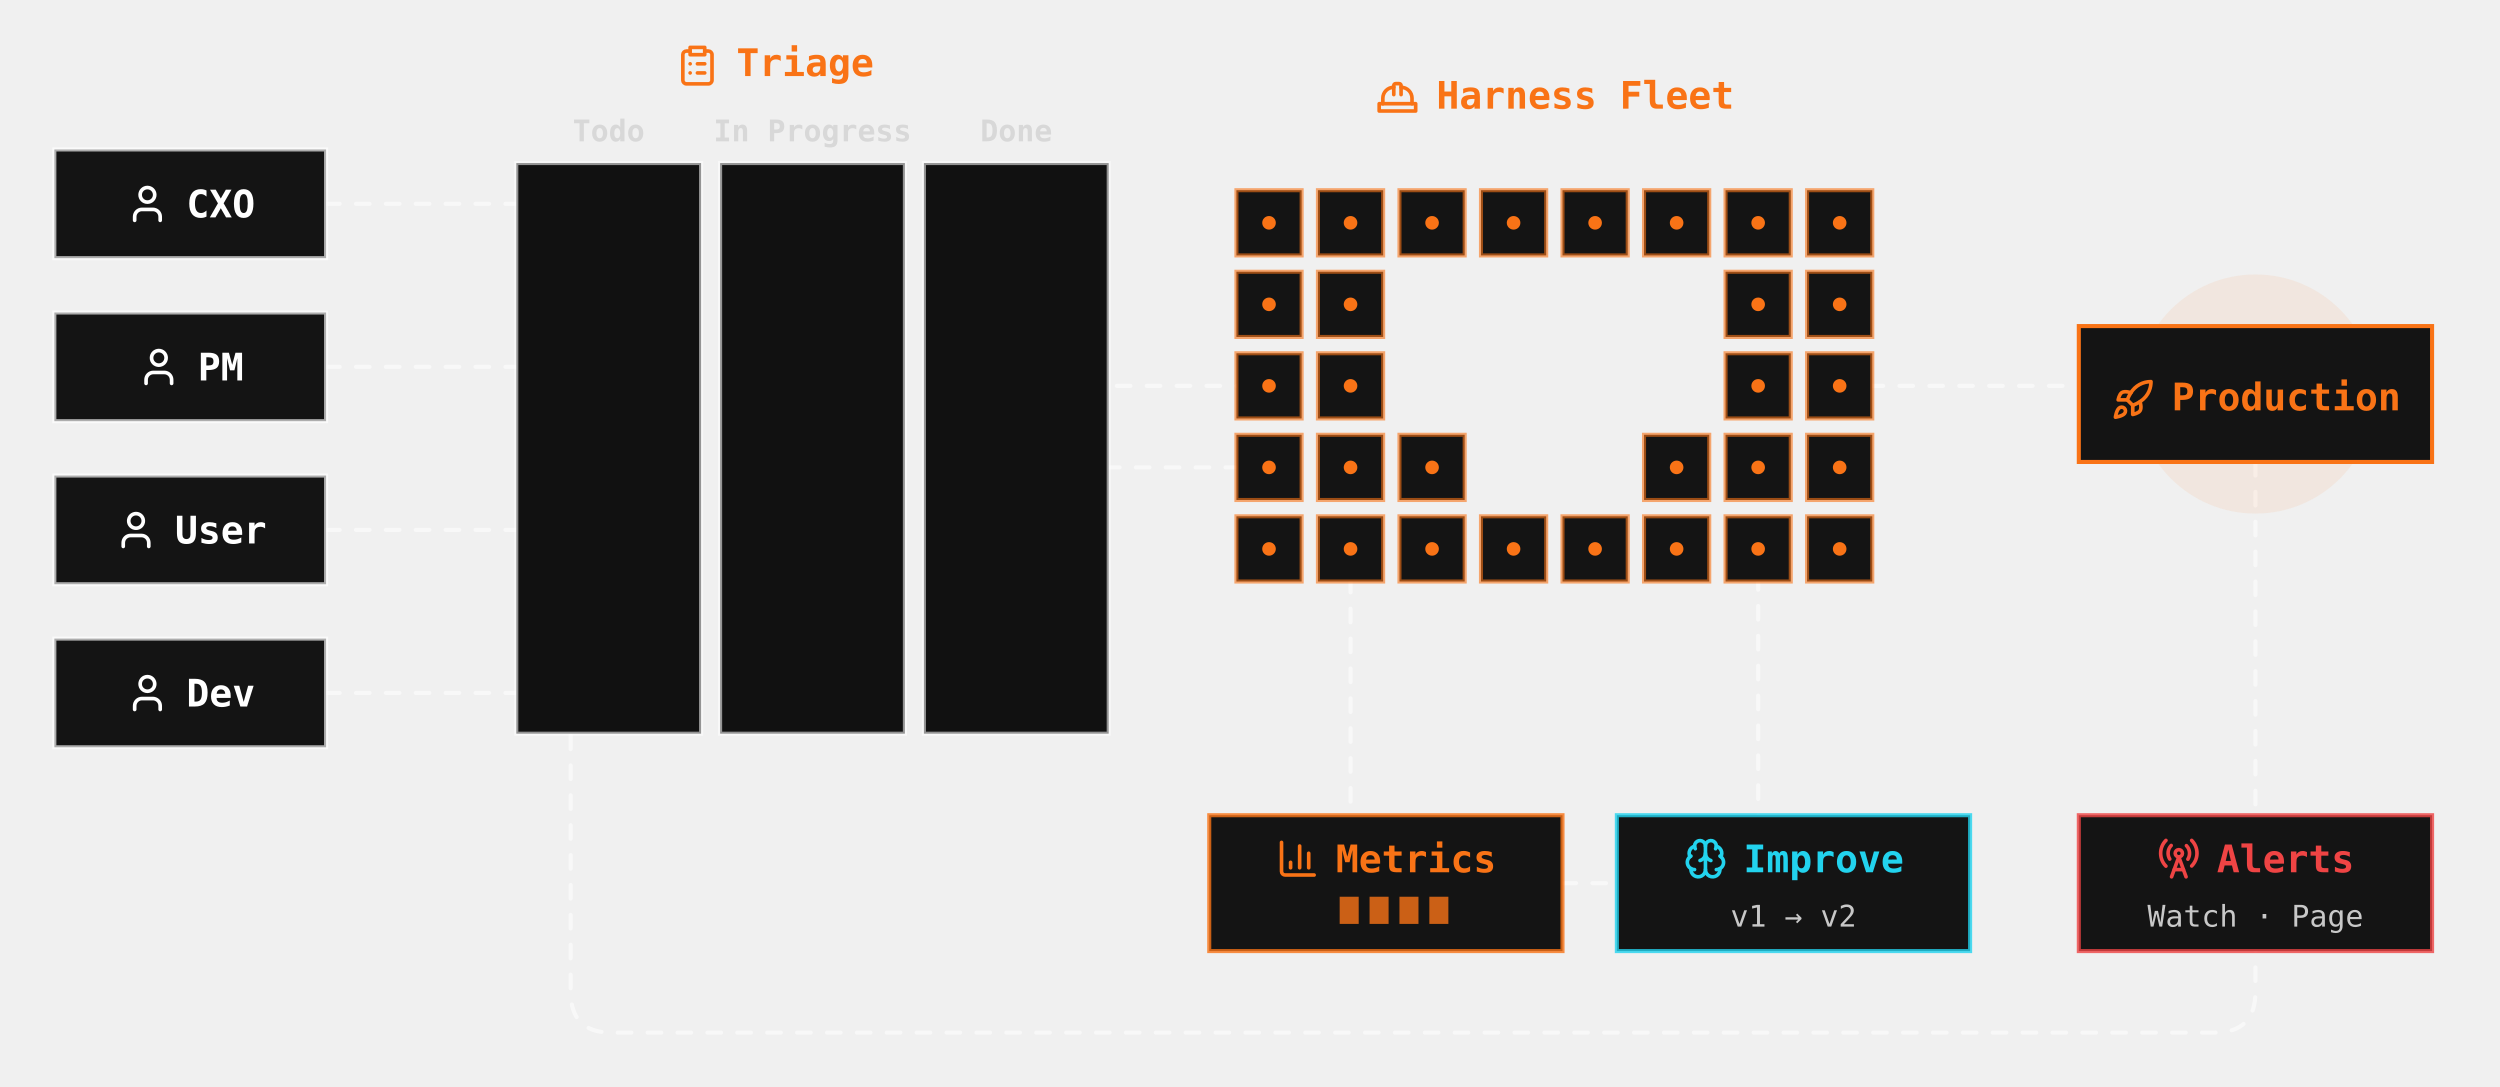
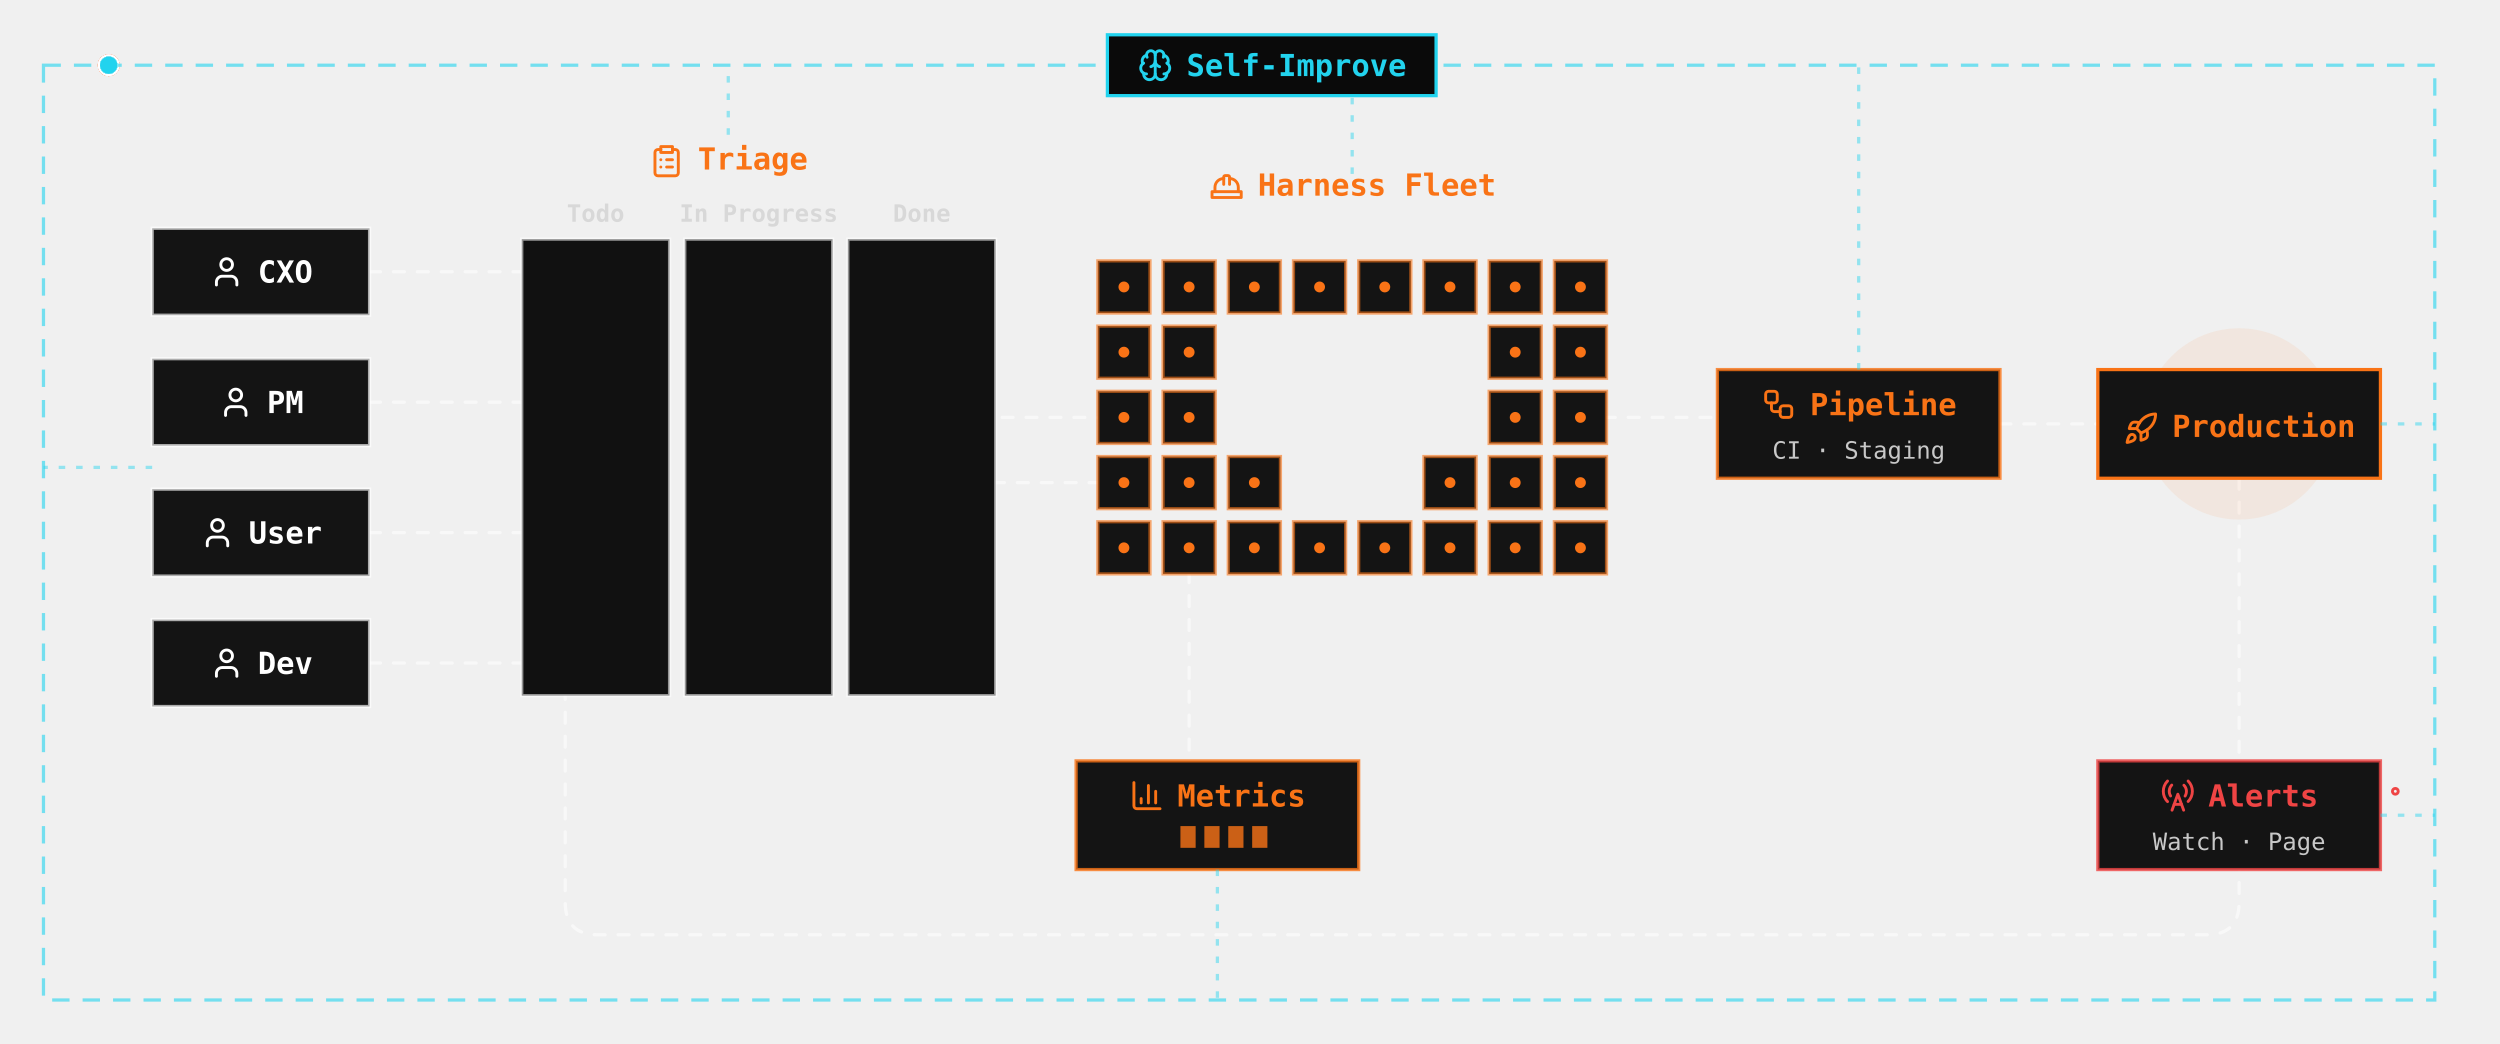
- <svg xmlns="http://www.w3.org/2000/svg" viewBox="0 20 920 400" font-family="Space Mono, ui-monospace, Menlo, monospace">
+ <svg xmlns="http://www.w3.org/2000/svg" viewBox="-50 -30 1150 480" font-family="Space Mono, ui-monospace, Menlo, monospace">
  <defs>
    <path id="u1" d="M120 95 H195" />
    <path id="u2" d="M120 155 H195" />
    <path id="u3" d="M120 215 H195" />
    <path id="u4" d="M120 275 H195" />
    <path id="bf" d="M400 162 H467" />
    <path id="fb" d="M467 192 H390" />
-     <path id="fs" d="M677 162 H770" />
-     <path id="so" d="M830 190 V330" />
-     <path id="ob" d="M830 365 V385 Q830 400 815 400 H225 Q210 400 210 385 V280" />
+     <path id="fs" d="M677 162 H745" />
+     <path id="pp" d="M870 165 H920" />
+     <path id="so" d="M980 190 V330" />
+     <path id="ob" d="M980 365 V385 Q980 400 965 400 H225 Q210 400 210 385 V280" />
    <path id="fm" d="M497 222 V325" />
-     <path id="mi" d="M575 345 H600" />
-     <path id="if" d="M647 325 V222" />
  </defs>
  <g fill="none" stroke="rgba(255,255,255,0.55)" stroke-width="1.5" stroke-dasharray="5 6" stroke-linecap="round">
    <use href="#u1" />
    <use href="#u2" />
    <use href="#u3" />
    <use href="#u4" />
    <use href="#bf" />
    <use href="#fb" />
    <use href="#fs" />
+     <use href="#pp" />
    <use href="#so" />
    <use href="#ob" />
    <use href="#fm" />
-     <use href="#mi" />
-     <use href="#if" />
    <animate attributeName="stroke-dashoffset" from="0" to="-22" dur="1s" repeatCount="indefinite" />
  </g>
  <circle r="5" fill="#f97316">
    <animateMotion dur="4s" begin="-0.5s" repeatCount="indefinite" keyPoints="0;1;1" keyTimes="0;0.5;1" calcMode="linear">
      <mpath href="#u1" />
    </animateMotion>
  </circle>
  <circle r="5" fill="#f97316">
    <animateMotion dur="5s" begin="-2s" repeatCount="indefinite" keyPoints="0;1;1" keyTimes="0;0.5;1" calcMode="linear">
      <mpath href="#u2" />
    </animateMotion>
  </circle>
  <circle r="5" fill="#f97316">
    <animateMotion dur="4.5s" begin="-3.5s" repeatCount="indefinite" keyPoints="0;1;1" keyTimes="0;0.5;1" calcMode="linear">
      <mpath href="#u3" />
    </animateMotion>
  </circle>
  <circle r="5" fill="#f97316">
    <animateMotion dur="5.5s" begin="-1.2s" repeatCount="indefinite" keyPoints="0;1;1" keyTimes="0;0.5;1" calcMode="linear">
      <mpath href="#u4" />
    </animateMotion>
  </circle>
  <circle r="5" fill="#f97316">
    <animateMotion dur="2s" begin="-0.3s" repeatCount="indefinite" keyPoints="0;1;1" keyTimes="0;0.5;1" calcMode="linear">
      <mpath href="#bf" />
    </animateMotion>
  </circle>
  <circle r="5" fill="#fff">
    <animateMotion dur="2.4s" begin="-1.2s" repeatCount="indefinite" keyPoints="0;1;1" keyTimes="0;0.5;1" calcMode="linear">
      <mpath href="#fb" />
    </animateMotion>
  </circle>
  <circle r="5" fill="#fff">
    <animateMotion dur="3s" begin="-1s" repeatCount="indefinite" keyPoints="0;1;1" keyTimes="0;0.5;1" calcMode="linear">
      <mpath href="#fs" />
    </animateMotion>
  </circle>
  <circle r="5" fill="#fff">
    <animateMotion dur="4s" begin="-2s" repeatCount="indefinite" keyPoints="0;1;1" keyTimes="0;0.5;1" calcMode="linear">
      <mpath href="#so" />
    </animateMotion>
  </circle>
  <circle r="5" fill="#ef4444">
    <animateMotion dur="12s" begin="-1s" repeatCount="indefinite" keyPoints="0;1;1" keyTimes="0;0.5;1" calcMode="linear">
      <mpath href="#ob" />
    </animateMotion>
  </circle>
  <circle r="5" fill="#fff">
    <animateMotion dur="3s" begin="-0.7s" repeatCount="indefinite" keyPoints="0;1;1" keyTimes="0;0.5;1" calcMode="linear">
      <mpath href="#fm" />
-     </animateMotion>
-   </circle>
-   <circle r="5" fill="#f97316">
-     <animateMotion dur="3s" begin="-1.5s" repeatCount="indefinite" keyPoints="0;1;1" keyTimes="0;0.5;1" calcMode="linear">
-       <mpath href="#mi" />
-     </animateMotion>
-   </circle>
-   <circle r="5" fill="#22d3ee">
-     <animateMotion dur="6s" begin="-2s" repeatCount="indefinite" keyPoints="0;1;1" keyTimes="0;0.5;1" calcMode="linear">
-       <mpath href="#if" />
    </animateMotion>
  </circle>
  <g transform="translate(248.6 36.1) scale(0.671)" fill="none" stroke="#f97316" stroke-width="2" stroke-linecap="round" stroke-linejoin="round">
    <rect width="8" height="4" x="8" y="2" rx="0" ry="1" />
    <path d="M16 4h2a2 2 0 0 1 2 2v14a2 2 0 0 1-2 2H6a2 2 0 0 1-2-2V6a2 2 0 0 1 2-2h2" />
    <path d="M12 11h4" />
    <path d="M12 16h4" />
    <path d="M8 11h.01" />
    <path d="M8 16h.01" />
  </g>
  <text x="271.0" y="48" font-size="14" font-weight="700" fill="#f97316">Triage</text>
  <rect x="20" y="75" width="100" height="40" rx="0" fill="#141414" stroke="#fff" stroke-width="1.5" stroke-opacity="0.65" />
  <rect x="20" y="75" width="100" height="40" rx="0" fill="rgba(255,255,255,0.1)" stroke="#fff" stroke-width="1.5" opacity="0">
    <animate attributeName="opacity" values="0;0.8;0;0" keyTimes="0;0.05;0.25;1" dur="4s" begin="-2.5s" repeatCount="indefinite" />
  </rect>
  <g transform="translate(46.2 87.0) scale(0.671)" fill="none" stroke="#fff" stroke-width="2" stroke-linecap="round" stroke-linejoin="round">
    <path d="M19 21v-2a4 4 0 0 0-4-4H9a4 4 0 0 0-4 4v2" />
    <circle cx="12" cy="7" r="4" />
  </g>
  <text x="68.6" y="100" font-size="14" font-weight="700" fill="#fff">CXO</text>
  <rect x="20" y="135" width="100" height="40" rx="0" fill="#141414" stroke="#fff" stroke-width="1.5" stroke-opacity="0.65" />
  <rect x="20" y="135" width="100" height="40" rx="0" fill="rgba(255,255,255,0.1)" stroke="#fff" stroke-width="1.5" opacity="0">
    <animate attributeName="opacity" values="0;0.8;0;0" keyTimes="0;0.05;0.25;1" dur="5s" begin="-4.5s" repeatCount="indefinite" />
  </rect>
  <g transform="translate(50.4 147.0) scale(0.671)" fill="none" stroke="#fff" stroke-width="2" stroke-linecap="round" stroke-linejoin="round">
    <path d="M19 21v-2a4 4 0 0 0-4-4H9a4 4 0 0 0-4 4v2" />
    <circle cx="12" cy="7" r="4" />
  </g>
  <text x="72.8" y="160" font-size="14" font-weight="700" fill="#fff">PM</text>
  <rect x="20" y="195" width="100" height="40" rx="0" fill="#141414" stroke="#fff" stroke-width="1.5" stroke-opacity="0.65" />
  <rect x="20" y="195" width="100" height="40" rx="0" fill="rgba(255,255,255,0.1)" stroke="#fff" stroke-width="1.5" opacity="0">
    <animate attributeName="opacity" values="0;0.8;0;0" keyTimes="0;0.05;0.25;1" dur="4.5s" begin="-5.75s" repeatCount="indefinite" />
  </rect>
  <g transform="translate(42.0 207.0) scale(0.671)" fill="none" stroke="#fff" stroke-width="2" stroke-linecap="round" stroke-linejoin="round">
    <path d="M19 21v-2a4 4 0 0 0-4-4H9a4 4 0 0 0-4 4v2" />
    <circle cx="12" cy="7" r="4" />
  </g>
  <text x="64.4" y="220" font-size="14" font-weight="700" fill="#fff">User</text>
  <rect x="20" y="255" width="100" height="40" rx="0" fill="#141414" stroke="#fff" stroke-width="1.5" stroke-opacity="0.65" />
  <rect x="20" y="255" width="100" height="40" rx="0" fill="rgba(255,255,255,0.1)" stroke="#fff" stroke-width="1.5" opacity="0">
    <animate attributeName="opacity" values="0;0.8;0;0" keyTimes="0;0.05;0.25;1" dur="5.5s" begin="-3.95s" repeatCount="indefinite" />
  </rect>
  <g transform="translate(46.2 267.0) scale(0.671)" fill="none" stroke="#fff" stroke-width="2" stroke-linecap="round" stroke-linejoin="round">
    <path d="M19 21v-2a4 4 0 0 0-4-4H9a4 4 0 0 0-4 4v2" />
    <circle cx="12" cy="7" r="4" />
  </g>
  <text x="68.6" y="280" font-size="14" font-weight="700" fill="#fff">Dev</text>
  <rect x="190" y="80" width="68" height="210" rx="0" fill="#111" stroke="rgba(255,255,255,0.55)" stroke-width="1.5" />
  <text x="224" y="72" text-anchor="middle" font-size="11" font-weight="700" fill="#d8d8d8">Todo</text>
  <rect x="265" y="80" width="68" height="210" rx="0" fill="#111" stroke="rgba(255,255,255,0.55)" stroke-width="1.5" />
  <text x="299" y="72" text-anchor="middle" font-size="11" font-weight="700" fill="#d8d8d8">In Progress</text>
  <rect x="340" y="80" width="68" height="210" rx="0" fill="#111" stroke="rgba(255,255,255,0.55)" stroke-width="1.5" />
  <text x="374" y="72" text-anchor="middle" font-size="11" font-weight="700" fill="#d8d8d8">Done</text>
  <g opacity="0">
    <animate attributeName="opacity" values="0;1;1;0" keyTimes="0;0.05;0.9;1" dur="12s" begin="-1s" repeatCount="indefinite" />
    <animateTransform attributeName="transform" type="translate" values="0 0;0 0;75 0;75 0;150 0;150 0" keyTimes="0;0.3;0.35;0.6;0.65;1" dur="12s" begin="-1s" repeatCount="indefinite" />
    <rect x="194" y="88" width="60" height="20" rx="0" fill="#141414" stroke="rgba(255,255,255,0.55)" />
    <rect x="194" y="88" width="4" height="20" fill="#f97316" />
    <text x="226" y="102" text-anchor="middle" font-size="11" fill="#fff">Req 41</text>
  </g>
  <g opacity="0">
    <animate attributeName="opacity" values="0;1;1;0" keyTimes="0;0.05;0.9;1" dur="12s" begin="-7s" repeatCount="indefinite" />
    <animateTransform attributeName="transform" type="translate" values="0 0;0 0;75 0;75 0;150 0;150 0" keyTimes="0;0.3;0.35;0.6;0.65;1" dur="12s" begin="-7s" repeatCount="indefinite" />
    <rect x="194" y="88" width="60" height="20" rx="0" fill="#141414" stroke="rgba(255,255,255,0.55)" />
    <rect x="194" y="88" width="4" height="20" fill="#f97316" />
    <text x="226" y="102" text-anchor="middle" font-size="11" fill="#fff">Req 45</text>
  </g>
  <g opacity="0">
    <animate attributeName="opacity" values="0;1;1;0" keyTimes="0;0.05;0.9;1" dur="12s" begin="-5s" repeatCount="indefinite" />
    <animateTransform attributeName="transform" type="translate" values="0 0;0 0;75 0;75 0;150 0;150 0" keyTimes="0;0.3;0.35;0.6;0.65;1" dur="12s" begin="-5s" repeatCount="indefinite" />
    <rect x="194" y="114" width="60" height="20" rx="0" fill="#141414" stroke="rgba(255,255,255,0.55)" />
    <rect x="194" y="114" width="4" height="20" fill="#f97316" />
    <text x="226" y="128" text-anchor="middle" font-size="11" fill="#fff">Req 42</text>
  </g>
  <g opacity="0">
    <animate attributeName="opacity" values="0;1;1;0" keyTimes="0;0.05;0.9;1" dur="12s" begin="-11s" repeatCount="indefinite" />
    <animateTransform attributeName="transform" type="translate" values="0 0;0 0;75 0;75 0;150 0;150 0" keyTimes="0;0.3;0.35;0.6;0.65;1" dur="12s" begin="-11s" repeatCount="indefinite" />
    <rect x="194" y="114" width="60" height="20" rx="0" fill="#141414" stroke="rgba(255,255,255,0.55)" />
    <rect x="194" y="114" width="4" height="20" fill="#ef4444" />
    <text x="226" y="128" text-anchor="middle" font-size="11" fill="#fff">Bug 52</text>
  </g>
  <g opacity="0">
    <animate attributeName="opacity" values="0;1;1;0" keyTimes="0;0.05;0.9;1" dur="12s" begin="-9s" repeatCount="indefinite" />
    <animateTransform attributeName="transform" type="translate" values="0 0;0 0;75 0;75 0;150 0;150 0" keyTimes="0;0.3;0.35;0.6;0.65;1" dur="12s" begin="-9s" repeatCount="indefinite" />
    <rect x="194" y="140" width="60" height="20" rx="0" fill="#141414" stroke="rgba(255,255,255,0.55)" />
    <rect x="194" y="140" width="4" height="20" fill="#f97316" />
    <text x="226" y="154" text-anchor="middle" font-size="11" fill="#fff">Req 43</text>
  </g>
  <g opacity="0">
    <animate attributeName="opacity" values="0;1;1;0" keyTimes="0;0.05;0.9;1" dur="12s" begin="-3s" repeatCount="indefinite" />
    <animateTransform attributeName="transform" type="translate" values="0 0;0 0;75 0;75 0;150 0;150 0" keyTimes="0;0.3;0.35;0.6;0.65;1" dur="12s" begin="-3s" repeatCount="indefinite" />
    <rect x="194" y="140" width="60" height="20" rx="0" fill="#141414" stroke="rgba(255,255,255,0.55)" />
    <rect x="194" y="140" width="4" height="20" fill="#f97316" />
    <text x="226" y="154" text-anchor="middle" font-size="11" fill="#fff">Req 46</text>
  </g>
  <g opacity="0">
    <animate attributeName="opacity" values="0;1;1;0" keyTimes="0;0.05;0.9;1" dur="12s" begin="-6s" repeatCount="indefinite" />
    <animateTransform attributeName="transform" type="translate" values="0 0;0 0;75 0;75 0;150 0;150 0" keyTimes="0;0.3;0.35;0.6;0.65;1" dur="12s" begin="-6s" repeatCount="indefinite" />
    <rect x="194" y="166" width="60" height="20" rx="0" fill="#141414" stroke="rgba(255,255,255,0.55)" />
    <rect x="194" y="166" width="4" height="20" fill="#ef4444" />
    <text x="226" y="180" text-anchor="middle" font-size="11" fill="#fff">Bug 51</text>
  </g>
  <g opacity="0">
    <animate attributeName="opacity" values="0;1;1;0" keyTimes="0;0.05;0.9;1" dur="12s" begin="-0.5s" repeatCount="indefinite" />
    <animateTransform attributeName="transform" type="translate" values="0 0;0 0;75 0;75 0;150 0;150 0" keyTimes="0;0.3;0.35;0.6;0.65;1" dur="12s" begin="-0.5s" repeatCount="indefinite" />
    <rect x="194" y="166" width="60" height="20" rx="0" fill="#141414" stroke="rgba(255,255,255,0.55)" />
    <rect x="194" y="166" width="4" height="20" fill="#f97316" />
    <text x="226" y="180" text-anchor="middle" font-size="11" fill="#fff">Req 47</text>
  </g>
  <g opacity="0">
    <animate attributeName="opacity" values="0;1;1;0" keyTimes="0;0.05;0.9;1" dur="12s" begin="-2.5s" repeatCount="indefinite" />
    <animateTransform attributeName="transform" type="translate" values="0 0;0 0;75 0;75 0;150 0;150 0" keyTimes="0;0.3;0.35;0.6;0.65;1" dur="12s" begin="-2.5s" repeatCount="indefinite" />
    <rect x="194" y="192" width="60" height="20" rx="0" fill="#141414" stroke="rgba(255,255,255,0.55)" />
    <rect x="194" y="192" width="4" height="20" fill="#f97316" />
    <text x="226" y="206" text-anchor="middle" font-size="11" fill="#fff">Req 44</text>
  </g>
  <g opacity="0">
    <animate attributeName="opacity" values="0;1;1;0" keyTimes="0;0.05;0.9;1" dur="12s" begin="-8.5s" repeatCount="indefinite" />
    <animateTransform attributeName="transform" type="translate" values="0 0;0 0;75 0;75 0;150 0;150 0" keyTimes="0;0.3;0.35;0.6;0.65;1" dur="12s" begin="-8.5s" repeatCount="indefinite" />
    <rect x="194" y="192" width="60" height="20" rx="0" fill="#141414" stroke="rgba(255,255,255,0.55)" />
    <rect x="194" y="192" width="4" height="20" fill="#f97316" />
    <text x="226" y="206" text-anchor="middle" font-size="11" fill="#fff">Req 48</text>
  </g>
  <g opacity="0">
    <animate attributeName="opacity" values="0;1;1;0" keyTimes="0;0.05;0.9;1" dur="12s" begin="-4s" repeatCount="indefinite" />
    <animateTransform attributeName="transform" type="translate" values="0 0;0 0;75 0;75 0;150 0;150 0" keyTimes="0;0.3;0.35;0.6;0.65;1" dur="12s" begin="-4s" repeatCount="indefinite" />
    <rect x="194" y="218" width="60" height="20" rx="0" fill="#141414" stroke="rgba(255,255,255,0.55)" />
    <rect x="194" y="218" width="4" height="20" fill="#f97316" />
    <text x="226" y="232" text-anchor="middle" font-size="11" fill="#fff">Req 49</text>
  </g>
  <g opacity="0">
    <animate attributeName="opacity" values="0;1;1;0" keyTimes="0;0.05;0.9;1" dur="12s" begin="-10s" repeatCount="indefinite" />
    <animateTransform attributeName="transform" type="translate" values="0 0;0 0;75 0;75 0;150 0;150 0" keyTimes="0;0.3;0.35;0.6;0.65;1" dur="12s" begin="-10s" repeatCount="indefinite" />
    <rect x="194" y="218" width="60" height="20" rx="0" fill="#141414" stroke="rgba(255,255,255,0.55)" />
    <rect x="194" y="218" width="4" height="20" fill="#f97316" />
    <text x="226" y="232" text-anchor="middle" font-size="11" fill="#fff">Req 50</text>
  </g>
  <g opacity="0">
    <animate attributeName="opacity" values="0;1;1;0" keyTimes="0;0.05;0.9;1" dur="12s" begin="-1.8s" repeatCount="indefinite" />
    <animateTransform attributeName="transform" type="translate" values="0 0;0 0;75 0;75 0;150 0;150 0" keyTimes="0;0.3;0.35;0.6;0.65;1" dur="12s" begin="-1.8s" repeatCount="indefinite" />
    <rect x="194" y="244" width="60" height="20" rx="0" fill="#141414" stroke="rgba(255,255,255,0.55)" />
    <rect x="194" y="244" width="4" height="20" fill="#ef4444" />
    <text x="226" y="258" text-anchor="middle" font-size="11" fill="#fff">Bug 53</text>
  </g>
  <g opacity="0">
    <animate attributeName="opacity" values="0;1;1;0" keyTimes="0;0.05;0.9;1" dur="12s" begin="-7.8s" repeatCount="indefinite" />
    <animateTransform attributeName="transform" type="translate" values="0 0;0 0;75 0;75 0;150 0;150 0" keyTimes="0;0.3;0.35;0.6;0.65;1" dur="12s" begin="-7.8s" repeatCount="indefinite" />
    <rect x="194" y="244" width="60" height="20" rx="0" fill="#141414" stroke="rgba(255,255,255,0.55)" />
    <rect x="194" y="244" width="4" height="20" fill="#f97316" />
    <text x="226" y="258" text-anchor="middle" font-size="11" fill="#fff">Req 54</text>
  </g>
  <g opacity="0">
    <animate attributeName="opacity" values="0;1;1;0" keyTimes="0;0.05;0.9;1" dur="12s" begin="-5.5s" repeatCount="indefinite" />
    <animateTransform attributeName="transform" type="translate" values="0 0;0 0;75 0;75 0;150 0;150 0" keyTimes="0;0.3;0.35;0.6;0.65;1" dur="12s" begin="-5.5s" repeatCount="indefinite" />
    <rect x="194" y="264" width="60" height="20" rx="0" fill="#141414" stroke="rgba(255,255,255,0.55)" />
    <rect x="194" y="264" width="4" height="20" fill="#f97316" />
    <text x="226" y="278" text-anchor="middle" font-size="11" fill="#fff">Req 55</text>
  </g>
  <g opacity="0">
    <animate attributeName="opacity" values="0;1;1;0" keyTimes="0;0.05;0.9;1" dur="12s" begin="-11.5s" repeatCount="indefinite" />
    <animateTransform attributeName="transform" type="translate" values="0 0;0 0;75 0;75 0;150 0;150 0" keyTimes="0;0.3;0.35;0.6;0.65;1" dur="12s" begin="-11.5s" repeatCount="indefinite" />
    <rect x="194" y="264" width="60" height="20" rx="0" fill="#141414" stroke="rgba(255,255,255,0.55)" />
    <rect x="194" y="264" width="4" height="20" fill="#f97316" />
    <text x="226" y="278" text-anchor="middle" font-size="11" fill="#fff">Req 56</text>
  </g>
  <g transform="translate(506.2 48.1) scale(0.671)" fill="none" stroke="#f97316" stroke-width="2" stroke-linecap="round" stroke-linejoin="round">
    <path d="M10 10V5a1 1 0 0 1 1-1h2a1 1 0 0 1 1 1v5" />
    <path d="M14 6a6 6 0 0 1 6 6v3" />
    <path d="M4 15v-3a6 6 0 0 1 6-6" />
    <rect x="2" y="15" width="20" height="4" rx="0" />
  </g>
  <text x="528.6" y="60" font-size="14" font-weight="700" fill="#f97316">Harness Fleet</text>
  <g>
    <rect x="455" y="90" width="24" height="24" rx="0" fill="#141414" stroke="#f97316" stroke-width="1.5" stroke-opacity="0.6" />
    <circle cx="467" cy="102" r="2.5" fill="#f97316">
      <animate attributeName="opacity" values="1;0.2;1" dur="1.0s" repeatCount="indefinite" />
    </circle>
  </g>
  <g>
    <rect x="485" y="90" width="24" height="24" rx="0" fill="#141414" stroke="#f97316" stroke-width="1.5" stroke-opacity="0.6" />
    <circle cx="497" cy="102" r="2.5" fill="#f97316">
      <animate attributeName="opacity" values="1;0.2;1" dur="1.2s" repeatCount="indefinite" />
    </circle>
  </g>
  <g>
    <rect x="515" y="90" width="24" height="24" rx="0" fill="#141414" stroke="#f97316" stroke-width="1.5" stroke-opacity="0.6" />
    <circle cx="527" cy="102" r="2.5" fill="#f97316">
      <animate attributeName="opacity" values="1;0.2;1" dur="1.4s" repeatCount="indefinite" />
    </circle>
  </g>
  <g>
    <rect x="545" y="90" width="24" height="24" rx="0" fill="#141414" stroke="#f97316" stroke-width="1.5" stroke-opacity="0.6" />
    <circle cx="557" cy="102" r="2.5" fill="#f97316">
      <animate attributeName="opacity" values="1;0.2;1" dur="1.6s" repeatCount="indefinite" />
    </circle>
  </g>
  <g>
    <rect x="575" y="90" width="24" height="24" rx="0" fill="#141414" stroke="#f97316" stroke-width="1.5" stroke-opacity="0.6" />
    <circle cx="587" cy="102" r="2.5" fill="#f97316">
      <animate attributeName="opacity" values="1;0.2;1" dur="1.8s" repeatCount="indefinite" />
    </circle>
  </g>
  <g>
    <rect x="605" y="90" width="24" height="24" rx="0" fill="#141414" stroke="#f97316" stroke-width="1.5" stroke-opacity="0.6" />
    <circle cx="617" cy="102" r="2.5" fill="#f97316">
      <animate attributeName="opacity" values="1;0.2;1" dur="2.0s" repeatCount="indefinite" />
    </circle>
  </g>
  <g>
    <rect x="635" y="90" width="24" height="24" rx="0" fill="#141414" stroke="#f97316" stroke-width="1.5" stroke-opacity="0.6" />
    <circle cx="647" cy="102" r="2.5" fill="#f97316">
      <animate attributeName="opacity" values="1;0.2;1" dur="0.8s" repeatCount="indefinite" />
    </circle>
  </g>
  <g>
    <rect x="665" y="90" width="24" height="24" rx="0" fill="#141414" stroke="#f97316" stroke-width="1.5" stroke-opacity="0.6" />
    <circle cx="677" cy="102" r="2.5" fill="#f97316">
      <animate attributeName="opacity" values="1;0.2;1" dur="1.0s" repeatCount="indefinite" />
    </circle>
  </g>
  <g>
    <rect x="455" y="120" width="24" height="24" rx="0" fill="#141414" stroke="#f97316" stroke-width="1.5" stroke-opacity="0.6" />
    <circle cx="467" cy="132" r="2.5" fill="#f97316">
      <animate attributeName="opacity" values="1;0.2;1" dur="1.2s" repeatCount="indefinite" />
    </circle>
  </g>
  <g>
    <rect x="485" y="120" width="24" height="24" rx="0" fill="#141414" stroke="#f97316" stroke-width="1.5" stroke-opacity="0.6" />
    <circle cx="497" cy="132" r="2.5" fill="#f97316">
      <animate attributeName="opacity" values="1;0.2;1" dur="1.4s" repeatCount="indefinite" />
    </circle>
  </g>
  <g>
    <rect x="635" y="120" width="24" height="24" rx="0" fill="#141414" stroke="#f97316" stroke-width="1.5" stroke-opacity="0.6" />
    <circle cx="647" cy="132" r="2.5" fill="#f97316">
      <animate attributeName="opacity" values="1;0.2;1" dur="1.6s" repeatCount="indefinite" />
    </circle>
  </g>
  <g>
    <rect x="665" y="120" width="24" height="24" rx="0" fill="#141414" stroke="#f97316" stroke-width="1.5" stroke-opacity="0.6" />
    <circle cx="677" cy="132" r="2.5" fill="#f97316">
      <animate attributeName="opacity" values="1;0.2;1" dur="1.8s" repeatCount="indefinite" />
    </circle>
  </g>
  <g>
    <rect x="455" y="150" width="24" height="24" rx="0" fill="#141414" stroke="#f97316" stroke-width="1.5" stroke-opacity="0.6" />
    <circle cx="467" cy="162" r="2.5" fill="#f97316">
      <animate attributeName="opacity" values="1;0.2;1" dur="2.0s" repeatCount="indefinite" />
    </circle>
  </g>
  <g>
    <rect x="485" y="150" width="24" height="24" rx="0" fill="#141414" stroke="#f97316" stroke-width="1.5" stroke-opacity="0.6" />
    <circle cx="497" cy="162" r="2.5" fill="#f97316">
      <animate attributeName="opacity" values="1;0.2;1" dur="0.8s" repeatCount="indefinite" />
    </circle>
  </g>
  <g>
    <rect x="635" y="150" width="24" height="24" rx="0" fill="#141414" stroke="#f97316" stroke-width="1.5" stroke-opacity="0.6" />
    <circle cx="647" cy="162" r="2.5" fill="#f97316">
      <animate attributeName="opacity" values="1;0.2;1" dur="1.0s" repeatCount="indefinite" />
    </circle>
  </g>
  <g>
    <rect x="665" y="150" width="24" height="24" rx="0" fill="#141414" stroke="#f97316" stroke-width="1.5" stroke-opacity="0.6" />
    <circle cx="677" cy="162" r="2.5" fill="#f97316">
      <animate attributeName="opacity" values="1;0.2;1" dur="1.2s" repeatCount="indefinite" />
    </circle>
  </g>
  <g>
    <rect x="455" y="180" width="24" height="24" rx="0" fill="#141414" stroke="#f97316" stroke-width="1.5" stroke-opacity="0.6" />
    <circle cx="467" cy="192" r="2.5" fill="#f97316">
      <animate attributeName="opacity" values="1;0.2;1" dur="1.4s" repeatCount="indefinite" />
    </circle>
  </g>
  <g>
    <rect x="485" y="180" width="24" height="24" rx="0" fill="#141414" stroke="#f97316" stroke-width="1.5" stroke-opacity="0.6" />
    <circle cx="497" cy="192" r="2.5" fill="#f97316">
      <animate attributeName="opacity" values="1;0.2;1" dur="1.6s" repeatCount="indefinite" />
    </circle>
  </g>
  <g>
    <rect x="515" y="180" width="24" height="24" rx="0" fill="#141414" stroke="#f97316" stroke-width="1.5" stroke-opacity="0.6" />
    <circle cx="527" cy="192" r="2.5" fill="#f97316">
      <animate attributeName="opacity" values="1;0.2;1" dur="1.8s" repeatCount="indefinite" />
    </circle>
  </g>
  <g>
    <rect x="605" y="180" width="24" height="24" rx="0" fill="#141414" stroke="#f97316" stroke-width="1.5" stroke-opacity="0.6" />
    <circle cx="617" cy="192" r="2.5" fill="#f97316">
      <animate attributeName="opacity" values="1;0.2;1" dur="2.0s" repeatCount="indefinite" />
    </circle>
  </g>
  <g>
    <rect x="635" y="180" width="24" height="24" rx="0" fill="#141414" stroke="#f97316" stroke-width="1.5" stroke-opacity="0.6" />
    <circle cx="647" cy="192" r="2.5" fill="#f97316">
      <animate attributeName="opacity" values="1;0.2;1" dur="0.8s" repeatCount="indefinite" />
    </circle>
  </g>
  <g>
    <rect x="665" y="180" width="24" height="24" rx="0" fill="#141414" stroke="#f97316" stroke-width="1.5" stroke-opacity="0.6" />
    <circle cx="677" cy="192" r="2.5" fill="#f97316">
      <animate attributeName="opacity" values="1;0.2;1" dur="1.0s" repeatCount="indefinite" />
    </circle>
  </g>
  <g>
    <rect x="455" y="210" width="24" height="24" rx="0" fill="#141414" stroke="#f97316" stroke-width="1.5" stroke-opacity="0.6" />
    <circle cx="467" cy="222" r="2.5" fill="#f97316">
      <animate attributeName="opacity" values="1;0.2;1" dur="1.2s" repeatCount="indefinite" />
    </circle>
  </g>
  <g>
    <rect x="485" y="210" width="24" height="24" rx="0" fill="#141414" stroke="#f97316" stroke-width="1.5" stroke-opacity="0.6" />
    <circle cx="497" cy="222" r="2.5" fill="#f97316">
      <animate attributeName="opacity" values="1;0.2;1" dur="1.4s" repeatCount="indefinite" />
    </circle>
  </g>
  <g>
    <rect x="515" y="210" width="24" height="24" rx="0" fill="#141414" stroke="#f97316" stroke-width="1.5" stroke-opacity="0.6" />
    <circle cx="527" cy="222" r="2.5" fill="#f97316">
      <animate attributeName="opacity" values="1;0.2;1" dur="1.6s" repeatCount="indefinite" />
    </circle>
  </g>
  <g>
    <rect x="545" y="210" width="24" height="24" rx="0" fill="#141414" stroke="#f97316" stroke-width="1.5" stroke-opacity="0.6" />
    <circle cx="557" cy="222" r="2.5" fill="#f97316">
      <animate attributeName="opacity" values="1;0.2;1" dur="1.8s" repeatCount="indefinite" />
    </circle>
  </g>
  <g>
    <rect x="575" y="210" width="24" height="24" rx="0" fill="#141414" stroke="#f97316" stroke-width="1.5" stroke-opacity="0.6" />
    <circle cx="587" cy="222" r="2.5" fill="#f97316">
      <animate attributeName="opacity" values="1;0.2;1" dur="2.0s" repeatCount="indefinite" />
    </circle>
  </g>
  <g>
    <rect x="605" y="210" width="24" height="24" rx="0" fill="#141414" stroke="#f97316" stroke-width="1.5" stroke-opacity="0.6" />
    <circle cx="617" cy="222" r="2.5" fill="#f97316">
      <animate attributeName="opacity" values="1;0.2;1" dur="0.8s" repeatCount="indefinite" />
    </circle>
  </g>
  <g>
    <rect x="635" y="210" width="24" height="24" rx="0" fill="#141414" stroke="#f97316" stroke-width="1.5" stroke-opacity="0.6" />
    <circle cx="647" cy="222" r="2.5" fill="#f97316">
      <animate attributeName="opacity" values="1;0.2;1" dur="1.0s" repeatCount="indefinite" />
    </circle>
  </g>
  <g>
    <rect x="665" y="210" width="24" height="24" rx="0" fill="#141414" stroke="#f97316" stroke-width="1.5" stroke-opacity="0.6" />
    <circle cx="677" cy="222" r="2.5" fill="#f97316">
      <animate attributeName="opacity" values="1;0.2;1" dur="1.2s" repeatCount="indefinite" />
    </circle>
  </g>
  <g opacity="0">
    <animate attributeName="opacity" values="0;0;1;1;0;0" keyTimes="0;0.00;0.04;0.60;0.64;1" dur="12s" begin="-2s" repeatCount="indefinite" />
    <rect x="545" y="150" width="24" height="24" rx="0" fill="#141414" stroke="#f97316" stroke-width="1.5" stroke-opacity="0.6" />
    <circle cx="557" cy="162" r="2.5" fill="#f97316">
      <animate attributeName="opacity" values="1;0.2;1" dur="1.4s" repeatCount="indefinite" />
    </circle>
  </g>
  <g opacity="0">
    <animate attributeName="opacity" values="0;0;1;1;0;0" keyTimes="0;0.03;0.07;0.62;0.66;1" dur="12s" begin="-2s" repeatCount="indefinite" />
    <rect x="575" y="150" width="24" height="24" rx="0" fill="#141414" stroke="#f97316" stroke-width="1.5" stroke-opacity="0.6" />
    <circle cx="587" cy="162" r="2.5" fill="#f97316">
      <animate attributeName="opacity" values="1;0.2;1" dur="1.6s" repeatCount="indefinite" />
    </circle>
  </g>
  <g opacity="0">
    <animate attributeName="opacity" values="0;0;1;1;0;0" keyTimes="0;0.06;0.10;0.64;0.68;1" dur="12s" begin="-2s" repeatCount="indefinite" />
    <rect x="545" y="120" width="24" height="24" rx="0" fill="#141414" stroke="#f97316" stroke-width="1.5" stroke-opacity="0.6" />
    <circle cx="557" cy="132" r="2.5" fill="#f97316">
      <animate attributeName="opacity" values="1;0.2;1" dur="1.8s" repeatCount="indefinite" />
    </circle>
  </g>
  <g opacity="0">
    <animate attributeName="opacity" values="0;0;1;1;0;0" keyTimes="0;0.09;0.13;0.66;0.70;1" dur="12s" begin="-2s" repeatCount="indefinite" />
    <rect x="575" y="120" width="24" height="24" rx="0" fill="#141414" stroke="#f97316" stroke-width="1.5" stroke-opacity="0.6" />
    <circle cx="587" cy="132" r="2.5" fill="#f97316">
      <animate attributeName="opacity" values="1;0.2;1" dur="2.0s" repeatCount="indefinite" />
    </circle>
  </g>
  <g opacity="0">
    <animate attributeName="opacity" values="0;0;1;1;0;0" keyTimes="0;0.12;0.16;0.68;0.72;1" dur="12s" begin="-2s" repeatCount="indefinite" />
    <rect x="545" y="180" width="24" height="24" rx="0" fill="#141414" stroke="#f97316" stroke-width="1.5" stroke-opacity="0.6" />
    <circle cx="557" cy="192" r="2.5" fill="#f97316">
      <animate attributeName="opacity" values="1;0.2;1" dur="0.8s" repeatCount="indefinite" />
    </circle>
  </g>
  <g opacity="0">
    <animate attributeName="opacity" values="0;0;1;1;0;0" keyTimes="0;0.15;0.19;0.70;0.74;1" dur="12s" begin="-2s" repeatCount="indefinite" />
    <rect x="575" y="180" width="24" height="24" rx="0" fill="#141414" stroke="#f97316" stroke-width="1.5" stroke-opacity="0.6" />
    <circle cx="587" cy="192" r="2.5" fill="#f97316">
      <animate attributeName="opacity" values="1;0.2;1" dur="1.0s" repeatCount="indefinite" />
    </circle>
  </g>
  <g opacity="0">
    <animate attributeName="opacity" values="0;0;1;1;0;0" keyTimes="0;0.18;0.22;0.72;0.76;1" dur="12s" begin="-2s" repeatCount="indefinite" />
    <rect x="515" y="150" width="24" height="24" rx="0" fill="#141414" stroke="#f97316" stroke-width="1.5" stroke-opacity="0.6" />
    <circle cx="527" cy="162" r="2.5" fill="#f97316">
      <animate attributeName="opacity" values="1;0.2;1" dur="1.2s" repeatCount="indefinite" />
    </circle>
  </g>
  <g opacity="0">
    <animate attributeName="opacity" values="0;0;1;1;0;0" keyTimes="0;0.21;0.25;0.74;0.78;1" dur="12s" begin="-2s" repeatCount="indefinite" />
    <rect x="605" y="150" width="24" height="24" rx="0" fill="#141414" stroke="#f97316" stroke-width="1.5" stroke-opacity="0.6" />
    <circle cx="617" cy="162" r="2.5" fill="#f97316">
      <animate attributeName="opacity" values="1;0.2;1" dur="1.4s" repeatCount="indefinite" />
    </circle>
  </g>
  <g opacity="0">
    <animate attributeName="opacity" values="0;0;1;1;0;0" keyTimes="0;0.24;0.28;0.76;0.80;1" dur="12s" begin="-2s" repeatCount="indefinite" />
    <rect x="515" y="120" width="24" height="24" rx="0" fill="#141414" stroke="#f97316" stroke-width="1.5" stroke-opacity="0.6" />
    <circle cx="527" cy="132" r="2.5" fill="#f97316">
      <animate attributeName="opacity" values="1;0.2;1" dur="1.6s" repeatCount="indefinite" />
    </circle>
  </g>
  <g opacity="0">
    <animate attributeName="opacity" values="0;0;1;1;0;0" keyTimes="0;0.27;0.31;0.78;0.82;1" dur="12s" begin="-2s" repeatCount="indefinite" />
    <rect x="605" y="120" width="24" height="24" rx="0" fill="#141414" stroke="#f97316" stroke-width="1.5" stroke-opacity="0.6" />
    <circle cx="617" cy="132" r="2.5" fill="#f97316">
      <animate attributeName="opacity" values="1;0.2;1" dur="1.8s" repeatCount="indefinite" />
    </circle>
  </g>
  <rect x="605" y="90" width="24" height="24" rx="0" fill="rgba(239,68,68,0.25)" stroke="#ef4444" stroke-width="1.5" opacity="0">
    <animate attributeName="opacity" values="0;0;1;1;0;0" keyTimes="0;0.3;0.32;0.5;0.55;1" dur="12s" begin="-3s" repeatCount="indefinite" />
  </rect>
  <g transform="translate(611 96) scale(0.5)" fill="none" stroke="#ef4444" stroke-width="3" stroke-linecap="round" opacity="0">
    <path d="M18 6 6 18" />
    <path d="m6 6 12 12" />
    <animate attributeName="opacity" values="0;0;1;1;0;0" keyTimes="0;0.3;0.32;0.5;0.55;1" dur="12s" begin="-3s" repeatCount="indefinite" />
  </g>
  <rect x="448" y="83" width="248" height="158" rx="0" fill="rgba(34,211,238,0.08)" stroke="#22d3ee" stroke-width="1.5" opacity="0">
    <animate attributeName="opacity" values="0;0;0.8;0;0" keyTimes="0;0.5;0.53;0.7;1" dur="6s" begin="-2s" repeatCount="indefinite" />
  </rect>
-   <circle cx="830" cy="165" r="44" fill="#f97316" opacity="0.08">
+   <circle cx="980" cy="165" r="44" fill="#f97316" opacity="0.08">
    <animate attributeName="r" values="36;48;36" dur="3s" repeatCount="indefinite" />
  </circle>
-   <rect x="765" y="140" width="130" height="50" rx="0" fill="#141414" stroke="#f97316" stroke-width="1.5" stroke-opacity="1" />
-   <rect x="765" y="140" width="130" height="50" rx="0" fill="rgba(249,115,22,0.1)" stroke="#f97316" stroke-width="1.5" opacity="0">
+   <rect x="915" y="140" width="130" height="50" rx="0" fill="#141414" stroke="#f97316" stroke-width="1.5" stroke-opacity="1" />
+   <rect x="915" y="140" width="130" height="50" rx="0" fill="rgba(249,115,22,0.1)" stroke="#f97316" stroke-width="1.5" opacity="0">
    <animate attributeName="opacity" values="0;0;0.7;0;0" keyTimes="0;0.5;0.52;0.75;1" dur="3s" begin="-1s" repeatCount="indefinite" />
  </rect>
-   <g transform="translate(776.8 159.1) scale(0.671)" fill="none" stroke="#f97316" stroke-width="2" stroke-linecap="round" stroke-linejoin="round">
+   <g transform="translate(926.8 159.1) scale(0.671)" fill="none" stroke="#f97316" stroke-width="2" stroke-linecap="round" stroke-linejoin="round">
    <path d="M12 15v5s3.03-.55 4-2c1.08-1.62 0-5 0-5" />
    <path d="M4.5 16.5c-1.5 1.26-2 5-2 5s3.74-.5 5-2c.71-.84.7-2.13-.09-2.91a2.18 2.18 0 0 0-2.91-.09" />
    <path d="M9 12a22 22 0 0 1 2-3.95A12.88 12.88 0 0 1 22 2c0 2.72-.78 7.5-6 11a22.4 22.4 0 0 1-4 2z" />
    <path d="M9 12H4s.55-3.03 2-4c1.62-1.08 5 .05 5 .05" />
  </g>
-   <text x="799.2" y="171" font-size="14" font-weight="700" fill="#f97316">Production</text>
+   <text x="949.2" y="171" font-size="14" font-weight="700" fill="#f97316">Production</text>
  <rect x="445" y="320" width="130" height="50" rx="0" fill="#141414" stroke="#f97316" stroke-width="1.5" stroke-opacity="0.8" />
  <g transform="translate(469.6 328) scale(0.667)" fill="none" stroke="#f97316" stroke-width="2" stroke-linecap="round" stroke-linejoin="round">
    <path d="M3 3v16a2 2 0 0 0 2 2h16" />
    <path d="M18 17V9" />
    <path d="M13 17V5" />
    <path d="M8 17v-3" />
  </g>
  <text x="491.6" y="341" font-size="14" font-weight="700" fill="#f97316">Metrics</text>
  <rect x="493" y="350" width="7" height="10" fill="#f97316" opacity="0.8">
    <animate attributeName="height" values="6;14;9;16;6" dur="3s" repeatCount="indefinite" />
    <animate attributeName="y" values="358;350;355;348;358" dur="3s" repeatCount="indefinite" />
  </rect>
  <rect x="504" y="350" width="7" height="10" fill="#f97316" opacity="0.8">
    <animate attributeName="height" values="12;5;10;7;12" dur="4s" repeatCount="indefinite" />
    <animate attributeName="y" values="352;359;354;357;352" dur="4s" repeatCount="indefinite" />
  </rect>
  <rect x="515" y="350" width="7" height="10" fill="#f97316" opacity="0.8">
    <animate attributeName="height" values="8;15;12;5;8" dur="3.5s" repeatCount="indefinite" />
    <animate attributeName="y" values="356;349;352;359;356" dur="3.5s" repeatCount="indefinite" />
  </rect>
  <rect x="526" y="350" width="7" height="10" fill="#f97316" opacity="0.8">
    <animate attributeName="height" values="10;7;15;11;10" dur="4.5s" repeatCount="indefinite" />
    <animate attributeName="y" values="354;357;349;353;354" dur="4.5s" repeatCount="indefinite" />
  </rect>
-   <rect x="595" y="320" width="130" height="50" rx="0" fill="#141414" stroke="#22d3ee" stroke-width="1.5" stroke-opacity="0.8" />
-   <rect x="595" y="320" width="130" height="50" rx="0" fill="rgba(34,211,238,0.12)" stroke="#22d3ee" stroke-width="1.5" opacity="0">
-     <animate attributeName="opacity" values="0;0;0.7;0;0" keyTimes="0;0.5;0.52;0.75;1" dur="3s" begin="-1.5s" repeatCount="indefinite" />
-   </rect>
-   <g transform="translate(619.6 328) scale(0.667)" fill="none" stroke="#22d3ee" stroke-width="2" stroke-linecap="round" stroke-linejoin="round">
+   <rect x="915" y="320" width="130" height="50" rx="0" fill="#141414" stroke="#ef4444" stroke-width="1.5" stroke-opacity="0.8" />
+   <rect x="915" y="320" width="130" height="50" rx="0" fill="rgba(239,68,68,0.15)" stroke="#ef4444" stroke-width="1.5" opacity="0">
+     <animate attributeName="opacity" values="0.8;0;0;0.8" keyTimes="0;0.1;0.97;1" dur="12s" begin="-1s" repeatCount="indefinite" />
+   </rect>
+   <g transform="translate(943.8 328) scale(0.667)" fill="none" stroke="#ef4444" stroke-width="2" stroke-linecap="round" stroke-linejoin="round">
+     <path d="M4.9 16.1C1 12.2 1 5.8 4.9 1.9" />
+     <path d="M7.8 4.7a6.14 6.14 0 0 0-.8 7.5" />
+     <circle cx="162" cy="9" r="2" />
+     <path d="M16.2 4.8c2 2 2.26 5.11.8 7.47" />
+     <path d="M19.1 1.9a9.96 9.96 0 0 1 0 14.1" />
+     <path d="M9.5 18h5" />
+     <path d="m8 22 4-11 4 11" />
+   </g>
+   <text x="965.8" y="341" font-size="14" font-weight="700" fill="#ef4444">Alerts</text>
+   <text x="980" y="361" text-anchor="middle" font-size="11" fill="#c8c8c8">Watch · Page</text>
+   <circle r="5" fill="#fff">
+     <animateMotion dur="3s" begin="-2s" repeatCount="indefinite" keyPoints="0;1;1" keyTimes="0;0.5;1" calcMode="linear">
+       <mpath href="#pp" />
+     </animateMotion>
+   </circle>
+   <rect x="740" y="140" width="130" height="50" rx="0" fill="#141414" stroke="#f97316" stroke-width="1.5" stroke-opacity="0.8" />
+   <rect x="740" y="140" width="130" height="50" rx="0" fill="rgba(249,115,22,0.1)" stroke="#f97316" stroke-width="1.5" opacity="0">
+     <animate attributeName="opacity" values="0;0;0.7;0;0" keyTimes="0;0.5;0.52;0.75;1" dur="3s" begin="-1s" repeatCount="indefinite" />
+   </rect>
+   <g transform="translate(760.2 148) scale(0.667)" fill="none" stroke="#f97316" stroke-width="2" stroke-linecap="round" stroke-linejoin="round">
+     <rect width="8" height="8" x="3" y="3" rx="2" />
+     <path d="M7 11v4a2 2 0 0 0 2 2h4" />
+     <rect width="8" height="8" x="13" y="13" rx="2" />
+   </g>
+   <text x="782.6" y="161" font-size="14" font-weight="700" fill="#f97316">Pipeline</text>
+   <text x="805" y="181" text-anchor="middle" font-size="11" fill="#c8c8c8">CI · Staging</text>
+   <path id="ring" d="M-30 0 H1070 V430 H-30 Z" fill="none" stroke="#22d3ee" stroke-opacity="0.6" stroke-width="1.5" stroke-dasharray="8 6">
+     <animate attributeName="stroke-dashoffset" from="0" to="-28" dur="1.5s" repeatCount="indefinite" />
+   </path>
+   <circle r="4" fill="#22d3ee">
+     <animateMotion dur="12s" begin="0s" repeatCount="indefinite">
+       <mpath href="#ring" />
+     </animateMotion>
+   </circle>
+   <circle r="4" fill="#22d3ee">
+     <animateMotion dur="12s" begin="-4s" repeatCount="indefinite">
+       <mpath href="#ring" />
+     </animateMotion>
+   </circle>
+   <circle r="4" fill="#22d3ee">
+     <animateMotion dur="12s" begin="-8s" repeatCount="indefinite">
+       <mpath href="#ring" />
+     </animateMotion>
+   </circle>
+   <path id="su" d="M20 185 H-30" fill="none" stroke="#22d3ee" stroke-opacity="0.45" stroke-width="1.5" stroke-dasharray="3 5" />
+   <circle r="4" fill="#fff">
+     <animateMotion path="M20 185 H-30" dur="6s" begin="-0.00s" repeatCount="indefinite" keyPoints="0;1;1" keyTimes="0;0.25;1" calcMode="linear" />
+   </circle>
+   <circle r="4" fill="#22d3ee">
+     <animateMotion path="M-30 185 H20" dur="6s" begin="-0.00s" repeatCount="indefinite" keyPoints="0;0;1;1" keyTimes="0;0.5;0.75;1" calcMode="linear" />
+   </circle>
+   <path id="st" d="M285 32 V0" fill="none" stroke="#22d3ee" stroke-opacity="0.45" stroke-width="1.5" stroke-dasharray="3 5" />
+   <circle r="4" fill="#fff">
+     <animateMotion path="M285 32 V0" dur="6s" begin="-0.85s" repeatCount="indefinite" keyPoints="0;1;1" keyTimes="0;0.25;1" calcMode="linear" />
+   </circle>
+   <circle r="4" fill="#22d3ee">
+     <animateMotion path="M285 0 V32" dur="6s" begin="-0.85s" repeatCount="indefinite" keyPoints="0;0;1;1" keyTimes="0;0.5;0.75;1" calcMode="linear" />
+   </circle>
+   <path id="sf" d="M572 50 V0" fill="none" stroke="#22d3ee" stroke-opacity="0.45" stroke-width="1.5" stroke-dasharray="3 5" />
+   <circle r="4" fill="#fff">
+     <animateMotion path="M572 50 V0" dur="6s" begin="-1.70s" repeatCount="indefinite" keyPoints="0;1;1" keyTimes="0;0.25;1" calcMode="linear" />
+   </circle>
+   <circle r="4" fill="#22d3ee">
+     <animateMotion path="M572 0 V50" dur="6s" begin="-1.70s" repeatCount="indefinite" keyPoints="0;0;1;1" keyTimes="0;0.5;0.75;1" calcMode="linear" />
+   </circle>
+   <path id="sp" d="M805 140 V0" fill="none" stroke="#22d3ee" stroke-opacity="0.45" stroke-width="1.5" stroke-dasharray="3 5" />
+   <circle r="4" fill="#fff">
+     <animateMotion path="M805 140 V0" dur="6s" begin="-2.55s" repeatCount="indefinite" keyPoints="0;1;1" keyTimes="0;0.25;1" calcMode="linear" />
+   </circle>
+   <circle r="4" fill="#22d3ee">
+     <animateMotion path="M805 0 V140" dur="6s" begin="-2.55s" repeatCount="indefinite" keyPoints="0;0;1;1" keyTimes="0;0.5;0.75;1" calcMode="linear" />
+   </circle>
+   <path id="sd" d="M1045 165 H1070" fill="none" stroke="#22d3ee" stroke-opacity="0.45" stroke-width="1.5" stroke-dasharray="3 5" />
+   <circle r="4" fill="#fff">
+     <animateMotion path="M1045 165 H1070" dur="6s" begin="-3.40s" repeatCount="indefinite" keyPoints="0;1;1" keyTimes="0;0.25;1" calcMode="linear" />
+   </circle>
+   <circle r="4" fill="#22d3ee">
+     <animateMotion path="M1070 165 H1045" dur="6s" begin="-3.40s" repeatCount="indefinite" keyPoints="0;0;1;1" keyTimes="0;0.5;0.75;1" calcMode="linear" />
+   </circle>
+   <path id="sa" d="M1045 345 H1070" fill="none" stroke="#22d3ee" stroke-opacity="0.45" stroke-width="1.5" stroke-dasharray="3 5" />
+   <circle r="4" fill="#fff">
+     <animateMotion path="M1045 345 H1070" dur="6s" begin="-4.25s" repeatCount="indefinite" keyPoints="0;1;1" keyTimes="0;0.25;1" calcMode="linear" />
+   </circle>
+   <circle r="4" fill="#22d3ee">
+     <animateMotion path="M1070 345 H1045" dur="6s" begin="-4.25s" repeatCount="indefinite" keyPoints="0;0;1;1" keyTimes="0;0.5;0.75;1" calcMode="linear" />
+   </circle>
+   <path id="sm" d="M510 370 V430" fill="none" stroke="#22d3ee" stroke-opacity="0.45" stroke-width="1.5" stroke-dasharray="3 5" />
+   <circle r="4" fill="#fff">
+     <animateMotion path="M510 370 V430" dur="6s" begin="-5.10s" repeatCount="indefinite" keyPoints="0;1;1" keyTimes="0;0.25;1" calcMode="linear" />
+   </circle>
+   <circle r="4" fill="#22d3ee">
+     <animateMotion path="M510 430 V370" dur="6s" begin="-5.10s" repeatCount="indefinite" keyPoints="0;0;1;1" keyTimes="0;0.5;0.75;1" calcMode="linear" />
+   </circle>
+   <rect x="459.4" y="-14" width="151.2" height="28" fill="#0a0a0a" stroke="#22d3ee" stroke-width="1.5" />
+   <rect x="459.4" y="-14" width="151.2" height="28" fill="rgba(34,211,238,0.15)" opacity="0">
+     <animate attributeName="opacity" values="0;1;0" dur="2s" repeatCount="indefinite" />
+   </rect>
+   <g transform="translate(473.4 -8) scale(0.667)" fill="none" stroke="#22d3ee" stroke-width="2" stroke-linecap="round" stroke-linejoin="round">
    <path d="M12 18V5" />
    <path d="M15 13a4.17 4.17 0 0 1-3-4 4.17 4.17 0 0 1-3 4" />
    <path d="M17.598 6.5A3 3 0 1 0 12 5a3 3 0 1 0-5.598 1.5" />
    <path d="M17.997 5.125a4 4 0 0 1 2.526 5.77" />
    <path d="M18 18a4 4 0 0 0 2-7.464" />
    <path d="M19.967 17.483A4 4 0 1 1 12 18a4 4 0 1 1-7.967-.517" />
    <path d="M6 18a4 4 0 0 1-2-7.464" />
    <path d="M6.003 5.125a4 4 0 0 0-2.526 5.77" />
  </g>
-   <text x="641.6" y="341" font-size="14" font-weight="700" fill="#22d3ee">Improve</text>
-   <text x="660" y="361" text-anchor="middle" font-size="11" fill="#c8c8c8">v1 → v2</text>
-   <rect x="765" y="320" width="130" height="50" rx="0" fill="#141414" stroke="#ef4444" stroke-width="1.5" stroke-opacity="0.8" />
-   <rect x="765" y="320" width="130" height="50" rx="0" fill="rgba(239,68,68,0.15)" stroke="#ef4444" stroke-width="1.5" opacity="0">
-     <animate attributeName="opacity" values="0.8;0;0;0.8" keyTimes="0;0.1;0.97;1" dur="12s" begin="-1s" repeatCount="indefinite" />
-   </rect>
-   <g transform="translate(793.8 328) scale(0.667)" fill="none" stroke="#ef4444" stroke-width="2" stroke-linecap="round" stroke-linejoin="round">
-     <path d="M4.9 16.1C1 12.2 1 5.8 4.9 1.9" />
-     <path d="M7.8 4.7a6.14 6.14 0 0 0-.8 7.5" />
-     <circle cx="12" cy="9" r="2" />
-     <path d="M16.2 4.8c2 2 2.26 5.11.8 7.47" />
-     <path d="M19.1 1.9a9.96 9.96 0 0 1 0 14.1" />
-     <path d="M9.5 18h5" />
-     <path d="m8 22 4-11 4 11" />
-   </g>
-   <text x="815.8" y="341" font-size="14" font-weight="700" fill="#ef4444">Alerts</text>
-   <text x="830" y="361" text-anchor="middle" font-size="11" fill="#c8c8c8">Watch · Page</text>
+   <text x="495.8" y="5" font-size="14" font-weight="700" fill="#22d3ee">Self-Improve</text>
</svg>
